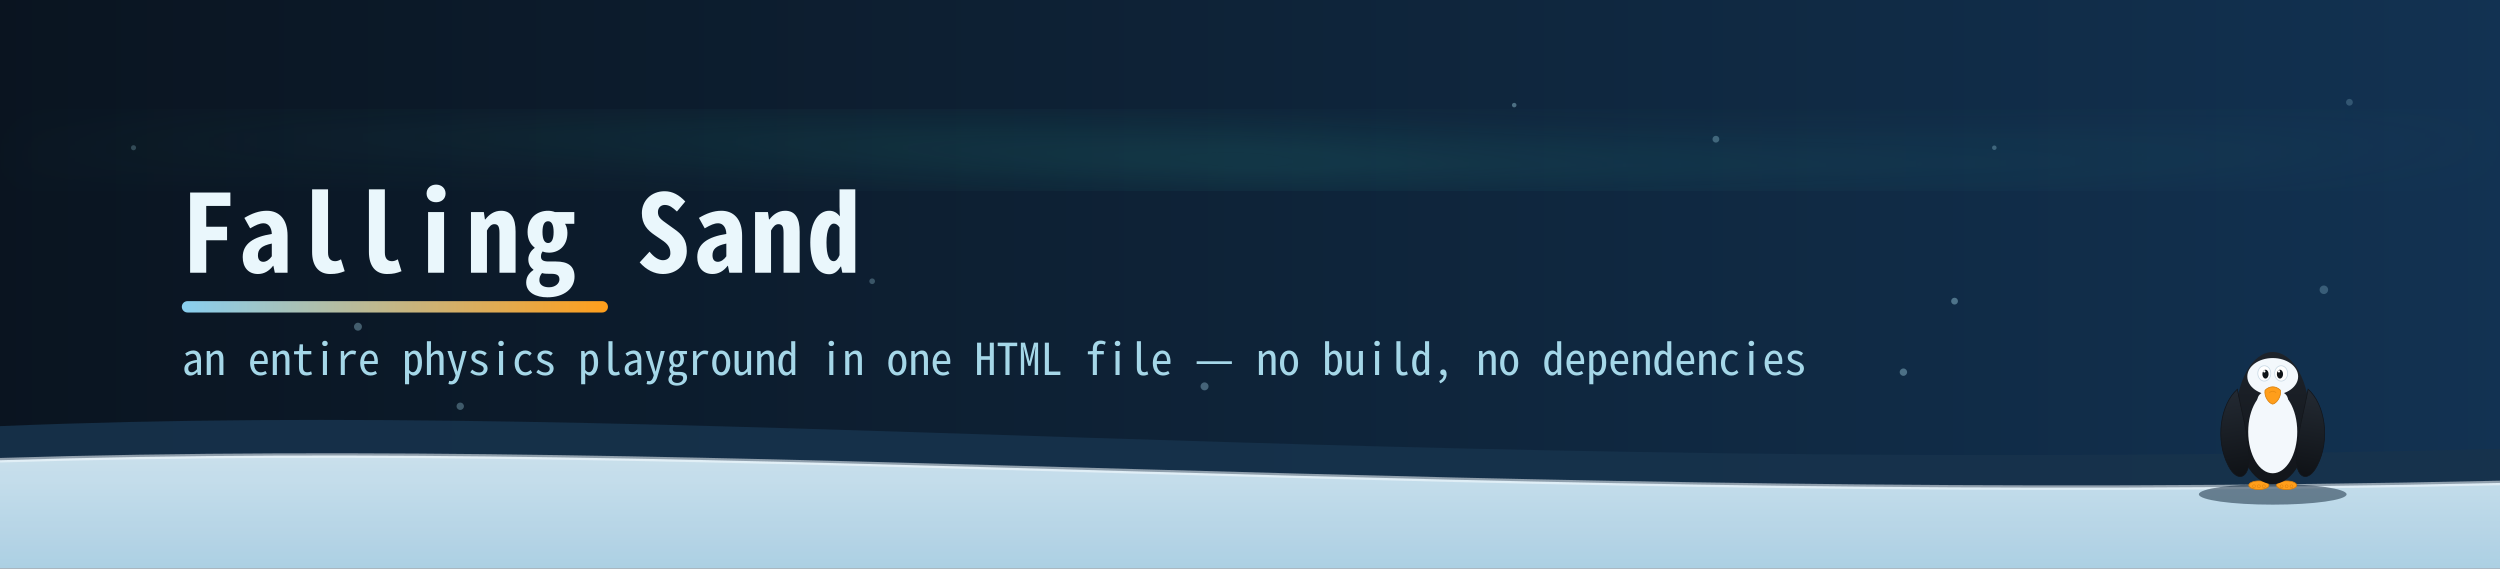
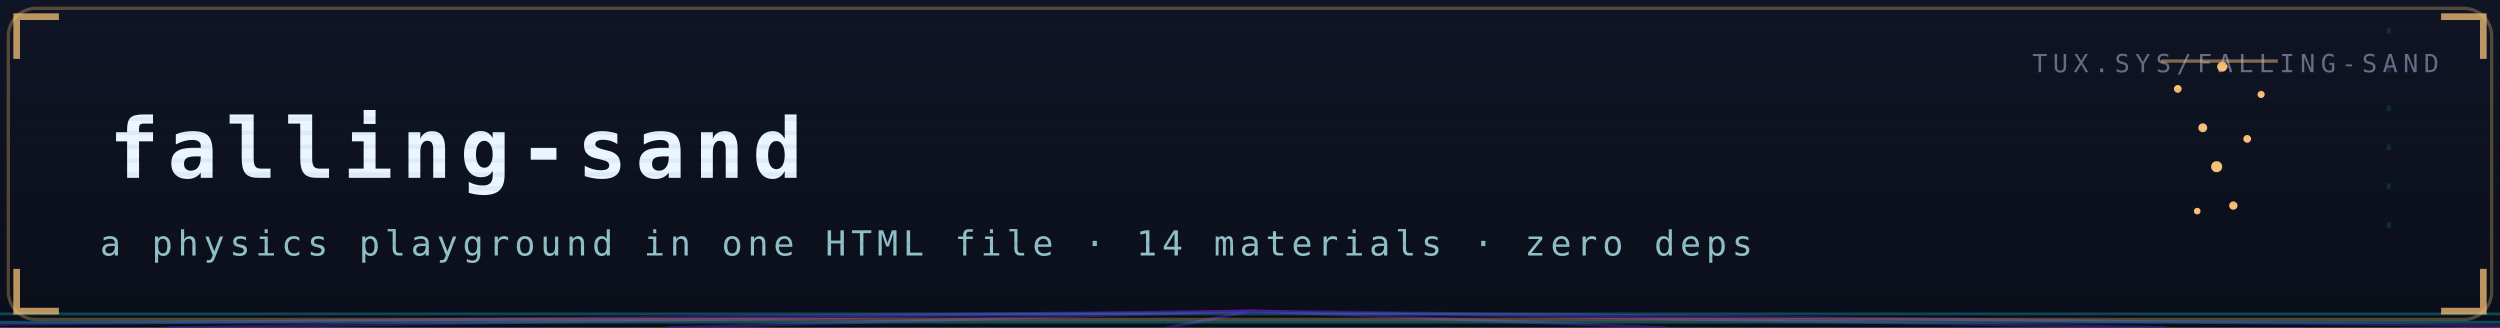
- <svg xmlns="http://www.w3.org/2000/svg" viewBox="0 0 880 200" width="880" height="200" role="img" aria-label="Falling Sand banner">
+ <svg xmlns="http://www.w3.org/2000/svg" viewBox="0 0 900 118" width="900" height="118" role="img" aria-label="falling-sand neon banner">
  <defs>
-     <linearGradient id="skyGrad" x1="0" y1="0" x2="0" y2="1">
-       <stop offset="0" stop-color="#0A1420" />
-       <stop offset="0.55" stop-color="#0E2338" />
-       <stop offset="1" stop-color="#123252" />
+     <linearGradient id="nSky" x1="0" y1="0" x2="0" y2="1">
+       <stop offset="0" stop-color="#0B0F1A" />
+       <stop offset="0.62" stop-color="#0C1322" />
+       <stop offset="1" stop-color="#0D1424" />
    </linearGradient>
-     <linearGradient id="iceGrad" x1="0" y1="0" x2="0" y2="1">
-       <stop offset="0" stop-color="#D9EFFA" />
-       <stop offset="1" stop-color="#B9DDF0" />
+     <linearGradient id="nCard" x1="0" y1="0" x2="0" y2="1">
+       <stop offset="0" stop-color="#101526" />
+       <stop offset="1" stop-color="#0B0F1A" />
    </linearGradient>
-     <linearGradient id="tuxBody" x1="0" y1="0" x2="0" y2="1">
-       <stop offset="0" stop-color="#1D232B" />
-       <stop offset="1" stop-color="#12151A" />
+     <linearGradient id="nBody" x1="0" y1="0" x2="0" y2="1">
+       <stop offset="0" stop-color="#1A2033" />
+       <stop offset="1" stop-color="#0A0E1A" />
    </linearGradient>
-     <linearGradient id="tuxWing" x1="0" y1="0" x2="0" y2="1">
-       <stop offset="0" stop-color="#232A33" />
-       <stop offset="1" stop-color="#0F1216" />
+     <linearGradient id="nWing" x1="0" y1="0" x2="0" y2="1">
+       <stop offset="0" stop-color="#1E2438" />
+       <stop offset="1" stop-color="#0D1119" />
    </linearGradient>
-     <linearGradient id="aurT" x1="0" y1="0" x2="1" y2="0">
-       <stop offset="0" stop-color="#35E0C2" stop-opacity="0" />
-       <stop offset="0.5" stop-color="#35E0C2" />
-       <stop offset="1" stop-color="#35E0C2" stop-opacity="0" />
+     <linearGradient id="nSun" x1="0" y1="0" x2="0" y2="1">
+       <stop offset="0" stop-color="#F6C177" />
+       <stop offset="0.25" stop-color="#FFB25E" />
+       <stop offset="0.5" stop-color="#FF7A59" />
+       <stop offset="0.75" stop-color="#FF4D6D" />
+       <stop offset="1" stop-color="#FF2A6D" />
    </linearGradient>
-     <linearGradient id="aurV" x1="0" y1="0" x2="1" y2="0">
-       <stop offset="0" stop-color="#7C6CFF" stop-opacity="0" />
-       <stop offset="0.5" stop-color="#7C6CFF" />
-       <stop offset="1" stop-color="#7C6CFF" stop-opacity="0" />
+     <linearGradient id="nFloor" x1="0" y1="0" x2="0" y2="1">
+       <stop offset="0" stop-color="#0D1424" stop-opacity="0" />
+       <stop offset="1" stop-color="#05070F" stop-opacity="0.85" />
    </linearGradient>
-     <radialGradient id="moonGlow" cx="0.5" cy="0.5" r="0.5">
-       <stop offset="0" stop-color="#EAF7FC" stop-opacity="0.7" />
-       <stop offset="1" stop-color="#EAF7FC" stop-opacity="0" />
+     <linearGradient id="nFadeWhite" x1="0" y1="0" x2="0" y2="1">
+       <stop offset="0" stop-color="#FFFFFF" stop-opacity="0.9" />
+       <stop offset="1" stop-color="#FFFFFF" stop-opacity="0" />
+     </linearGradient>
+     <radialGradient id="nShadow" cx="0.5" cy="0.5" r="0.5">
+       <stop offset="0" stop-color="#FF2A6D" stop-opacity="0.34" />
+       <stop offset="0.55" stop-color="#FF2A6D" stop-opacity="0.12" />
+       <stop offset="1" stop-color="#FF2A6D" stop-opacity="0" />
    </radialGradient>
-     <radialGradient id="vig" cx="0.42" cy="0.42" r="0.75">
+     <radialGradient id="nScreen" cx="0.5" cy="0.35" r="0.75">
+       <stop offset="0" stop-color="#05D9E8" stop-opacity="0.16" />
+       <stop offset="1" stop-color="#05D9E8" stop-opacity="0" />
+     </radialGradient>
+     <linearGradient id="sweepG" x1="0" y1="0" x2="1" y2="0">
+       <stop offset="0" stop-color="#05D9E8" stop-opacity="0.02" />
+       <stop offset="0.75" stop-color="#05D9E8" stop-opacity="0.16" />
+       <stop offset="1" stop-color="#05D9E8" stop-opacity="0.22" />
+     </linearGradient>
+     <pattern id="nDots" width="22" height="22" patternUnits="userSpaceOnUse">
+       <circle cx="11" cy="11" r="0.9" fill="#05D9E8" opacity="0.14" />
+     </pattern>
+     <radialGradient id="nVig" cx="0.45" cy="0.42" r="0.78">
      <stop offset="0" stop-color="#000000" stop-opacity="0" />
-       <stop offset="0.72" stop-color="#000000" stop-opacity="0" />
-       <stop offset="1" stop-color="#04070C" stop-opacity="0.5" />
+       <stop offset="0.7" stop-color="#000000" stop-opacity="0" />
+       <stop offset="1" stop-color="#03050A" stop-opacity="0.55" />
    </radialGradient>
-     <filter id="blurA" x="-40%" y="-40%" width="180%" height="180%">
-       <feGaussianBlur stdDeviation="14" />
+     <radialGradient id="nSunHalo" cx="0.5" cy="0.5" r="0.5">
+       <stop offset="0" stop-color="#FF2A6D" stop-opacity="0.32" />
+       <stop offset="1" stop-color="#FF2A6D" stop-opacity="0" />
+     </radialGradient>
+     <filter id="glowC" x="-90%" y="-90%" width="280%" height="280%">
+       <feGaussianBlur stdDeviation="2.6" result="b" />
+       <feMerge>
+         <feMergeNode in="b" />
+         <feMergeNode in="SourceGraphic" />
+       </feMerge>
    </filter>
-     <filter id="blurB" x="-40%" y="-40%" width="180%" height="180%">
-       <feGaussianBlur stdDeviation="9" />
+     <filter id="glowM" x="-90%" y="-90%" width="280%" height="280%">
+       <feGaussianBlur stdDeviation="3.2" result="b" />
+       <feMerge>
+         <feMergeNode in="b" />
+         <feMergeNode in="SourceGraphic" />
+       </feMerge>
    </filter>
-     <filter id="panelShadow" x="-20%" y="-20%" width="140%" height="140%">
-       <feDropShadow dx="0" dy="6" stdDeviation="9" flood-color="#04070C" flood-opacity="0.65" />
+     <filter id="glowG" x="-90%" y="-90%" width="280%" height="280%">
+       <feGaussianBlur stdDeviation="2.0" result="b" />
+       <feMerge>
+         <feMergeNode in="b" />
+         <feMergeNode in="SourceGraphic" />
+       </feMerge>
    </filter>
-     <radialGradient id="tuxHalo" cx="0.5" cy="0.5" r="0.5">
-       <stop offset="0" stop-color="#050D17" stop-opacity="0.6" />
-       <stop offset="0.75" stop-color="#050D17" stop-opacity="0.25" />
-       <stop offset="1" stop-color="#050D17" stop-opacity="0" />
-     </radialGradient>
+     <filter id="titleGlow" x="-60%" y="-120%" width="220%" height="340%">
+       <feGaussianBlur stdDeviation="5.5" result="b" />
+       <feMerge>
+         <feMergeNode in="b" />
+         <feMergeNode in="b" />
+         <feMergeNode in="SourceGraphic" />
+       </feMerge>
+     </filter>
+     <filter id="soft6" x="-60%" y="-60%" width="220%" height="220%">
+       <feGaussianBlur stdDeviation="5" />
+     </filter>
  </defs>
-   <defs>
-     <linearGradient id="bgR" x1="0" y1="0" x2="1" y2="0">
-       <stop offset="0" stop-color="#0A1420" />
-       <stop offset="0.5" stop-color="#0E2338" />
-       <stop offset="1" stop-color="#123252" />
-     </linearGradient>
-     <linearGradient id="accent" x1="0" y1="0" x2="1" y2="0">
-       <stop offset="0" stop-color="#89CFF0" />
-       <stop offset="1" stop-color="#FF9E1B" />
-     </linearGradient>
-   </defs>
-   <rect width="880" height="200" fill="url(#bgR)" />
-   <path d="M 0,150 C 240,140 480,168 880,158 L 880,200 L 0,200 Z" fill="#16324B" opacity="0.9" />
-   <path d="M 0,162 C 260,154 520,178 880,170 L 880,200 L 0,200 Z" fill="url(#iceGrad)" opacity="0.92" />
-   <path d="M 0,162 C 260,154 520,178 880,170" stroke="#F6FBFF" stroke-width="1.6" fill="none" opacity="0.55" />
-   <g filter="url(#blurB)" opacity="0.16">
-     <path d="M -20,60 C 220,20 480,90 900,45" stroke="url(#aurT)" stroke-width="18" fill="none" />
+   <rect width="900" height="118" fill="url(#nCard)" />
+   <line x1="450" y1="112" x2="-120" y2="118" stroke="#5B21B6" stroke-width="1.1" opacity="0.45" />
+   <line x1="450" y1="112" x2="60" y2="118" stroke="#5B21B6" stroke-width="1.1" opacity="0.45" />
+   <line x1="450" y1="112" x2="240" y2="118" stroke="#5B21B6" stroke-width="1.1" opacity="0.45" />
+   <line x1="450" y1="112" x2="420" y2="118" stroke="#5B21B6" stroke-width="1.1" opacity="0.45" />
+   <line x1="450" y1="112" x2="600" y2="118" stroke="#5B21B6" stroke-width="1.1" opacity="0.45" />
+   <line x1="450" y1="112" x2="780" y2="118" stroke="#5B21B6" stroke-width="1.1" opacity="0.45" />
+   <line x1="450" y1="112" x2="960" y2="118" stroke="#5B21B6" stroke-width="1.1" opacity="0.45" />
+   <line x1="0" y1="113" x2="900" y2="113" stroke="#05D9E8" stroke-width="1" opacity="0.3" />
+   <line x1="0" y1="116" x2="900" y2="116" stroke="#05D9E8" stroke-width="1" opacity="0.3" />
+   <line x1="860" y1="10" x2="860" y2="92" stroke="#05D9E8" stroke-width="1.4" stroke-dasharray="2 12" opacity="0.14">
+     <animate attributeName="stroke-dashoffset" values="0;-56" dur="6.2s" repeatCount="indefinite" />
+   </line>
+   <g>
+     <animateTransform attributeName="transform" type="translate" values="0 0;0 0;-5 0;4 0;-2 0;0 0;0 0" keyTimes="0;0.953;0.958;0.968;0.978;0.988;1" dur="5.2s" repeatCount="indefinite" additive="sum" />
+     <text x="161.1" y="64" text-anchor="middle" font-family="ui-monospace, 'Cascadia Code', 'JetBrains Mono', Menlo, Consolas, monospace" font-size="30" font-weight="700" letter-spacing="3" fill="#05D9E8" opacity="0">falling-sand<animate attributeName="opacity" values="0;0;0.9;0;0.7;0;0" keyTimes="0;0.955;0.965;0.975;0.985;0.995;1" dur="5.2s" repeatCount="indefinite" calcMode="discrete" />
+     </text>
+     <text x="167.1" y="64" text-anchor="middle" font-family="ui-monospace, 'Cascadia Code', 'JetBrains Mono', Menlo, Consolas, monospace" font-size="30" font-weight="700" letter-spacing="3" fill="#FF2A6D" opacity="0">falling-sand<animate attributeName="opacity" values="0;0;0;0.85;0;0.6;0" keyTimes="0;0.955;0.962;0.972;0.982;0.992;1" dur="5.2s" repeatCount="indefinite" calcMode="discrete" />
+     </text>
+     <text x="164.1" y="64" text-anchor="middle" font-family="ui-monospace, 'Cascadia Code', 'JetBrains Mono', Menlo, Consolas, monospace" font-size="30" font-weight="700" letter-spacing="3" fill="#EAF6FF" filter="url(url(#titleGlow))">falling-sand</text>
  </g>
-   <circle cx="827" cy="36" r="1.2" fill="#A5D7E8" opacity="0.23" />
-   <circle cx="126" cy="115" r="1.4" fill="#A5D7E8" opacity="0.36" />
-   <circle cx="424" cy="136" r="1.4" fill="#A5D7E8" opacity="0.37" />
-   <circle cx="307" cy="99" r="1.0" fill="#A5D7E8" opacity="0.30" />
-   <circle cx="702" cy="52" r="0.8" fill="#A5D7E8" opacity="0.31" />
-   <circle cx="604" cy="49" r="1.2" fill="#A5D7E8" opacity="0.33" />
-   <circle cx="670" cy="131" r="1.3" fill="#A5D7E8" opacity="0.40" />
-   <circle cx="533" cy="37" r="0.8" fill="#A5D7E8" opacity="0.41" />
-   <circle cx="818" cy="102" r="1.5" fill="#A5D7E8" opacity="0.27" />
-   <circle cx="47" cy="52" r="0.9" fill="#A5D7E8" opacity="0.26" />
-   <circle cx="688" cy="106" r="1.2" fill="#A5D7E8" opacity="0.42" />
-   <circle cx="162" cy="143" r="1.3" fill="#A5D7E8" opacity="0.34" />
-   <text x="64" y="96" font-family="ui-monospace, 'Cascadia Code', 'JetBrains Mono', Menlo, Consolas, 'Noto Sans Mono CJK SC', monospace" font-size="38" font-weight="bold" fill="#EAF7FC" letter-spacing="1">Falling Sand</text>
-   <rect x="64" y="106" width="150" height="4" rx="2" fill="url(#accent)" />
-   <text x="64" y="132" font-family="ui-monospace, 'Cascadia Code', 'JetBrains Mono', Menlo, Consolas, 'Noto Sans Mono CJK SC', monospace" font-size="15.5" fill="#A5D7E8">an entire physics playground in one HTML file — no build, no dependencies</text>
-   <ellipse cx="800" cy="174" rx="26.0" ry="3.64" fill="#0B2236" opacity="0.5" />
-   <g transform="translate(800,172) scale(0.52) translate(-800,-172)">
-     <g transform="translate(0,0.0)">
-       <g transform="rotate(0.00 800 172)">
-         <ellipse cx="790.6" cy="169.7" rx="6.8" ry="2.9" fill="#FF9E1B" stroke="#D97E08" stroke-width="0.52" />
-         <circle cx="787.3" cy="170.4" r="1.0" fill="#FF9E1B" stroke="#D97E08" stroke-width="0.31" />
-         <circle cx="790.6" cy="170.4" r="1.0" fill="#FF9E1B" stroke="#D97E08" stroke-width="0.31" />
-         <circle cx="794.0" cy="170.4" r="1.0" fill="#FF9E1B" stroke="#D97E08" stroke-width="0.31" />
-         <ellipse cx="809.4" cy="169.7" rx="6.8" ry="2.9" fill="#FF9E1B" stroke="#D97E08" stroke-width="0.52" />
-         <circle cx="806.0" cy="170.4" r="1.0" fill="#FF9E1B" stroke="#D97E08" stroke-width="0.31" />
-         <circle cx="809.4" cy="170.4" r="1.0" fill="#FF9E1B" stroke="#D97E08" stroke-width="0.31" />
-         <circle cx="812.7" cy="170.4" r="1.0" fill="#FF9E1B" stroke="#D97E08" stroke-width="0.31" />
-         <ellipse cx="800" cy="124.2" rx="25.0" ry="44.7" fill="url(#tuxBody)" />
-         <ellipse cx="800" cy="96.1" rx="17.2" ry="12.5" fill="#F3F8FC" />
-         <rect x="789.6" y="106.5" width="20.8" height="17.7" rx="5.7" fill="#F3F8FC" />
-         <ellipse cx="800" cy="133.5" rx="16.6" ry="28.1" fill="#F3F8FC" />
-         <ellipse cx="794.3" cy="94.0" rx="4.4" ry="5.2" fill="#FFFFFF" stroke="#C7D8E4" stroke-width="0.52" />
-         <ellipse cx="795.1" cy="94.5" rx="2.1" ry="3.0" fill="#101418" />
-         <circle cx="794.3" cy="92.6" r="0.8" fill="#FFFFFF" />
-         <ellipse cx="805.7" cy="94.0" rx="4.4" ry="5.2" fill="#FFFFFF" stroke="#C7D8E4" stroke-width="0.52" />
-         <ellipse cx="804.9" cy="94.5" rx="2.1" ry="3.0" fill="#101418" />
-         <circle cx="804.2" cy="92.6" r="0.8" fill="#FFFFFF" />
-         <path d="M 794.8,105.4 C 797.9,102.3 802.1,102.3 805.2,105.4 C 806.0,109.6 802.6,114.3 800,114.8 C 797.4,114.3 794.0,109.6 794.8,105.4 Z" fill="#FF9E1B" stroke="#D97E08" stroke-width="0.52" />
-         <path d="M 797.7,107.0 Q 800,105.2 802.3,107.0" stroke="#D97E08" stroke-width="0.52" fill="none" opacity="0.6" />
-         <g transform="translate(777.1,110.6) rotate(-10.0) ">
-           <path d="M 0,-6 C -13,2 -21,25 -15,44 C -11,57 -2,55 0,40 C 2,26 0,8 0,-6 Z" fill="url(#tuxWing)" stroke="#12151A" stroke-width="0.52" />
-         </g>
-         <g transform="translate(822.9,110.6) rotate(10.0) scale(-1,1)">
-           <path d="M 0,-6 C -13,2 -21,25 -15,44 C -11,57 -2,55 0,40 C 2,26 0,8 0,-6 Z" fill="url(#tuxWing)" stroke="#12151A" stroke-width="0.52" />
-         </g>
-       </g>
-     </g>
+   <text x="36" y="92" font-family="ui-monospace, 'Cascadia Code', 'JetBrains Mono', Menlo, Consolas, monospace" font-size="12.5" letter-spacing="1.8" fill="#9CCFD8" opacity="0.92">a physics playground in one HTML file · 14 materials · zero deps</text>
+   <text x="878" y="26" text-anchor="end" font-family="ui-monospace, 'Cascadia Code', 'JetBrains Mono', Menlo, Consolas, monospace" font-size="9" letter-spacing="2" fill="#6E6A86">TUX.SYS/FALLING-SAND</text>
+   <circle cx="784" cy="32" r="1.4" fill="#F6C177">
+     <animate attributeName="opacity" values="0.35;1;0.35" dur="2.0s" repeatCount="indefinite" />
+   </circle>
+   <circle cx="800" cy="24" r="1.8" fill="#F6C177">
+     <animate attributeName="opacity" values="0.35;1;0.35" dur="2.4s" repeatCount="indefinite" />
+   </circle>
+   <circle cx="814" cy="34" r="1.3" fill="#F6C177">
+     <animate attributeName="opacity" values="0.35;1;0.35" dur="2.7s" repeatCount="indefinite" />
+   </circle>
+   <circle cx="793" cy="46" r="1.6" fill="#F6C177">
+     <animate attributeName="opacity" values="0.35;1;0.35" dur="3.0s" repeatCount="indefinite" />
+   </circle>
+   <circle cx="809" cy="50" r="1.4" fill="#F6C177">
+     <animate attributeName="opacity" values="0.35;1;0.35" dur="3.4s" repeatCount="indefinite" />
+   </circle>
+   <circle cx="798" cy="60" r="2.0" fill="#F6C177">
+     <animate attributeName="opacity" values="0.35;1;0.35" dur="3.8s" repeatCount="indefinite" />
+   </circle>
+   <circle cx="804" cy="74" r="1.5" fill="#F6C177">
+     <animate attributeName="opacity" values="0.35;1;0.35" dur="4.1s" repeatCount="indefinite" />
+   </circle>
+   <circle cx="791" cy="76" r="1.2" fill="#F6C177">
+     <animate attributeName="opacity" values="0.35;1;0.35" dur="4.4s" repeatCount="indefinite" />
+   </circle>
+   <path d="M 778,22 L 820,22" stroke="#F6C177" stroke-width="1.2" opacity="0.5" />
+   <g opacity="1">
+     <rect x="0" y="2" width="900" height="1.6" fill="#000000" opacity="0.05" />
+     <rect x="0" y="7" width="900" height="1.6" fill="#000000" opacity="0.05" />
+     <rect x="0" y="12" width="900" height="1.6" fill="#000000" opacity="0.05" />
+     <rect x="0" y="17" width="900" height="1.6" fill="#000000" opacity="0.05" />
+     <rect x="0" y="22" width="900" height="1.6" fill="#000000" opacity="0.05" />
+     <rect x="0" y="27" width="900" height="1.6" fill="#000000" opacity="0.05" />
+     <rect x="0" y="32" width="900" height="1.6" fill="#000000" opacity="0.05" />
+     <rect x="0" y="37" width="900" height="1.6" fill="#000000" opacity="0.05" />
+     <rect x="0" y="42" width="900" height="1.6" fill="#000000" opacity="0.05" />
+     <rect x="0" y="47" width="900" height="1.6" fill="#000000" opacity="0.05" />
+     <rect x="0" y="52" width="900" height="1.6" fill="#000000" opacity="0.05" />
+     <rect x="0" y="57" width="900" height="1.6" fill="#000000" opacity="0.05" />
+     <rect x="0" y="62" width="900" height="1.6" fill="#000000" opacity="0.05" />
+     <rect x="0" y="67" width="900" height="1.6" fill="#000000" opacity="0.05" />
+     <rect x="0" y="72" width="900" height="1.6" fill="#000000" opacity="0.05" />
+     <rect x="0" y="77" width="900" height="1.6" fill="#000000" opacity="0.05" />
+     <rect x="0" y="82" width="900" height="1.6" fill="#000000" opacity="0.05" />
+     <rect x="0" y="87" width="900" height="1.6" fill="#000000" opacity="0.05" />
+     <rect x="0" y="92" width="900" height="1.6" fill="#000000" opacity="0.05" />
+     <rect x="0" y="97" width="900" height="1.6" fill="#000000" opacity="0.05" />
+     <rect x="0" y="102" width="900" height="1.6" fill="#000000" opacity="0.05" />
+     <rect x="0" y="107" width="900" height="1.6" fill="#000000" opacity="0.05" />
+     <rect x="0" y="112" width="900" height="1.6" fill="#000000" opacity="0.05" />
+     <rect x="0" y="117" width="900" height="1.6" fill="#000000" opacity="0.05" />
  </g>
+   <rect x="3" y="3" width="894" height="112" rx="10" fill="none" stroke="#F6C177" stroke-width="1.2" opacity="0.3" />
+   <path d="M 20,6 H 6 V 20" fill="none" stroke="#F6C177" stroke-width="2.4" opacity="0.75" stroke-linecap="square" />
+   <path d="M 880,6 H 894 V 20" fill="none" stroke="#F6C177" stroke-width="2.4" opacity="0.75" stroke-linecap="square" />
+   <path d="M 20,112 H 6 V 98" fill="none" stroke="#F6C177" stroke-width="2.4" opacity="0.75" stroke-linecap="square" />
+   <path d="M 880,112 H 894 V 98" fill="none" stroke="#F6C177" stroke-width="2.4" opacity="0.75" stroke-linecap="square" />
</svg>
